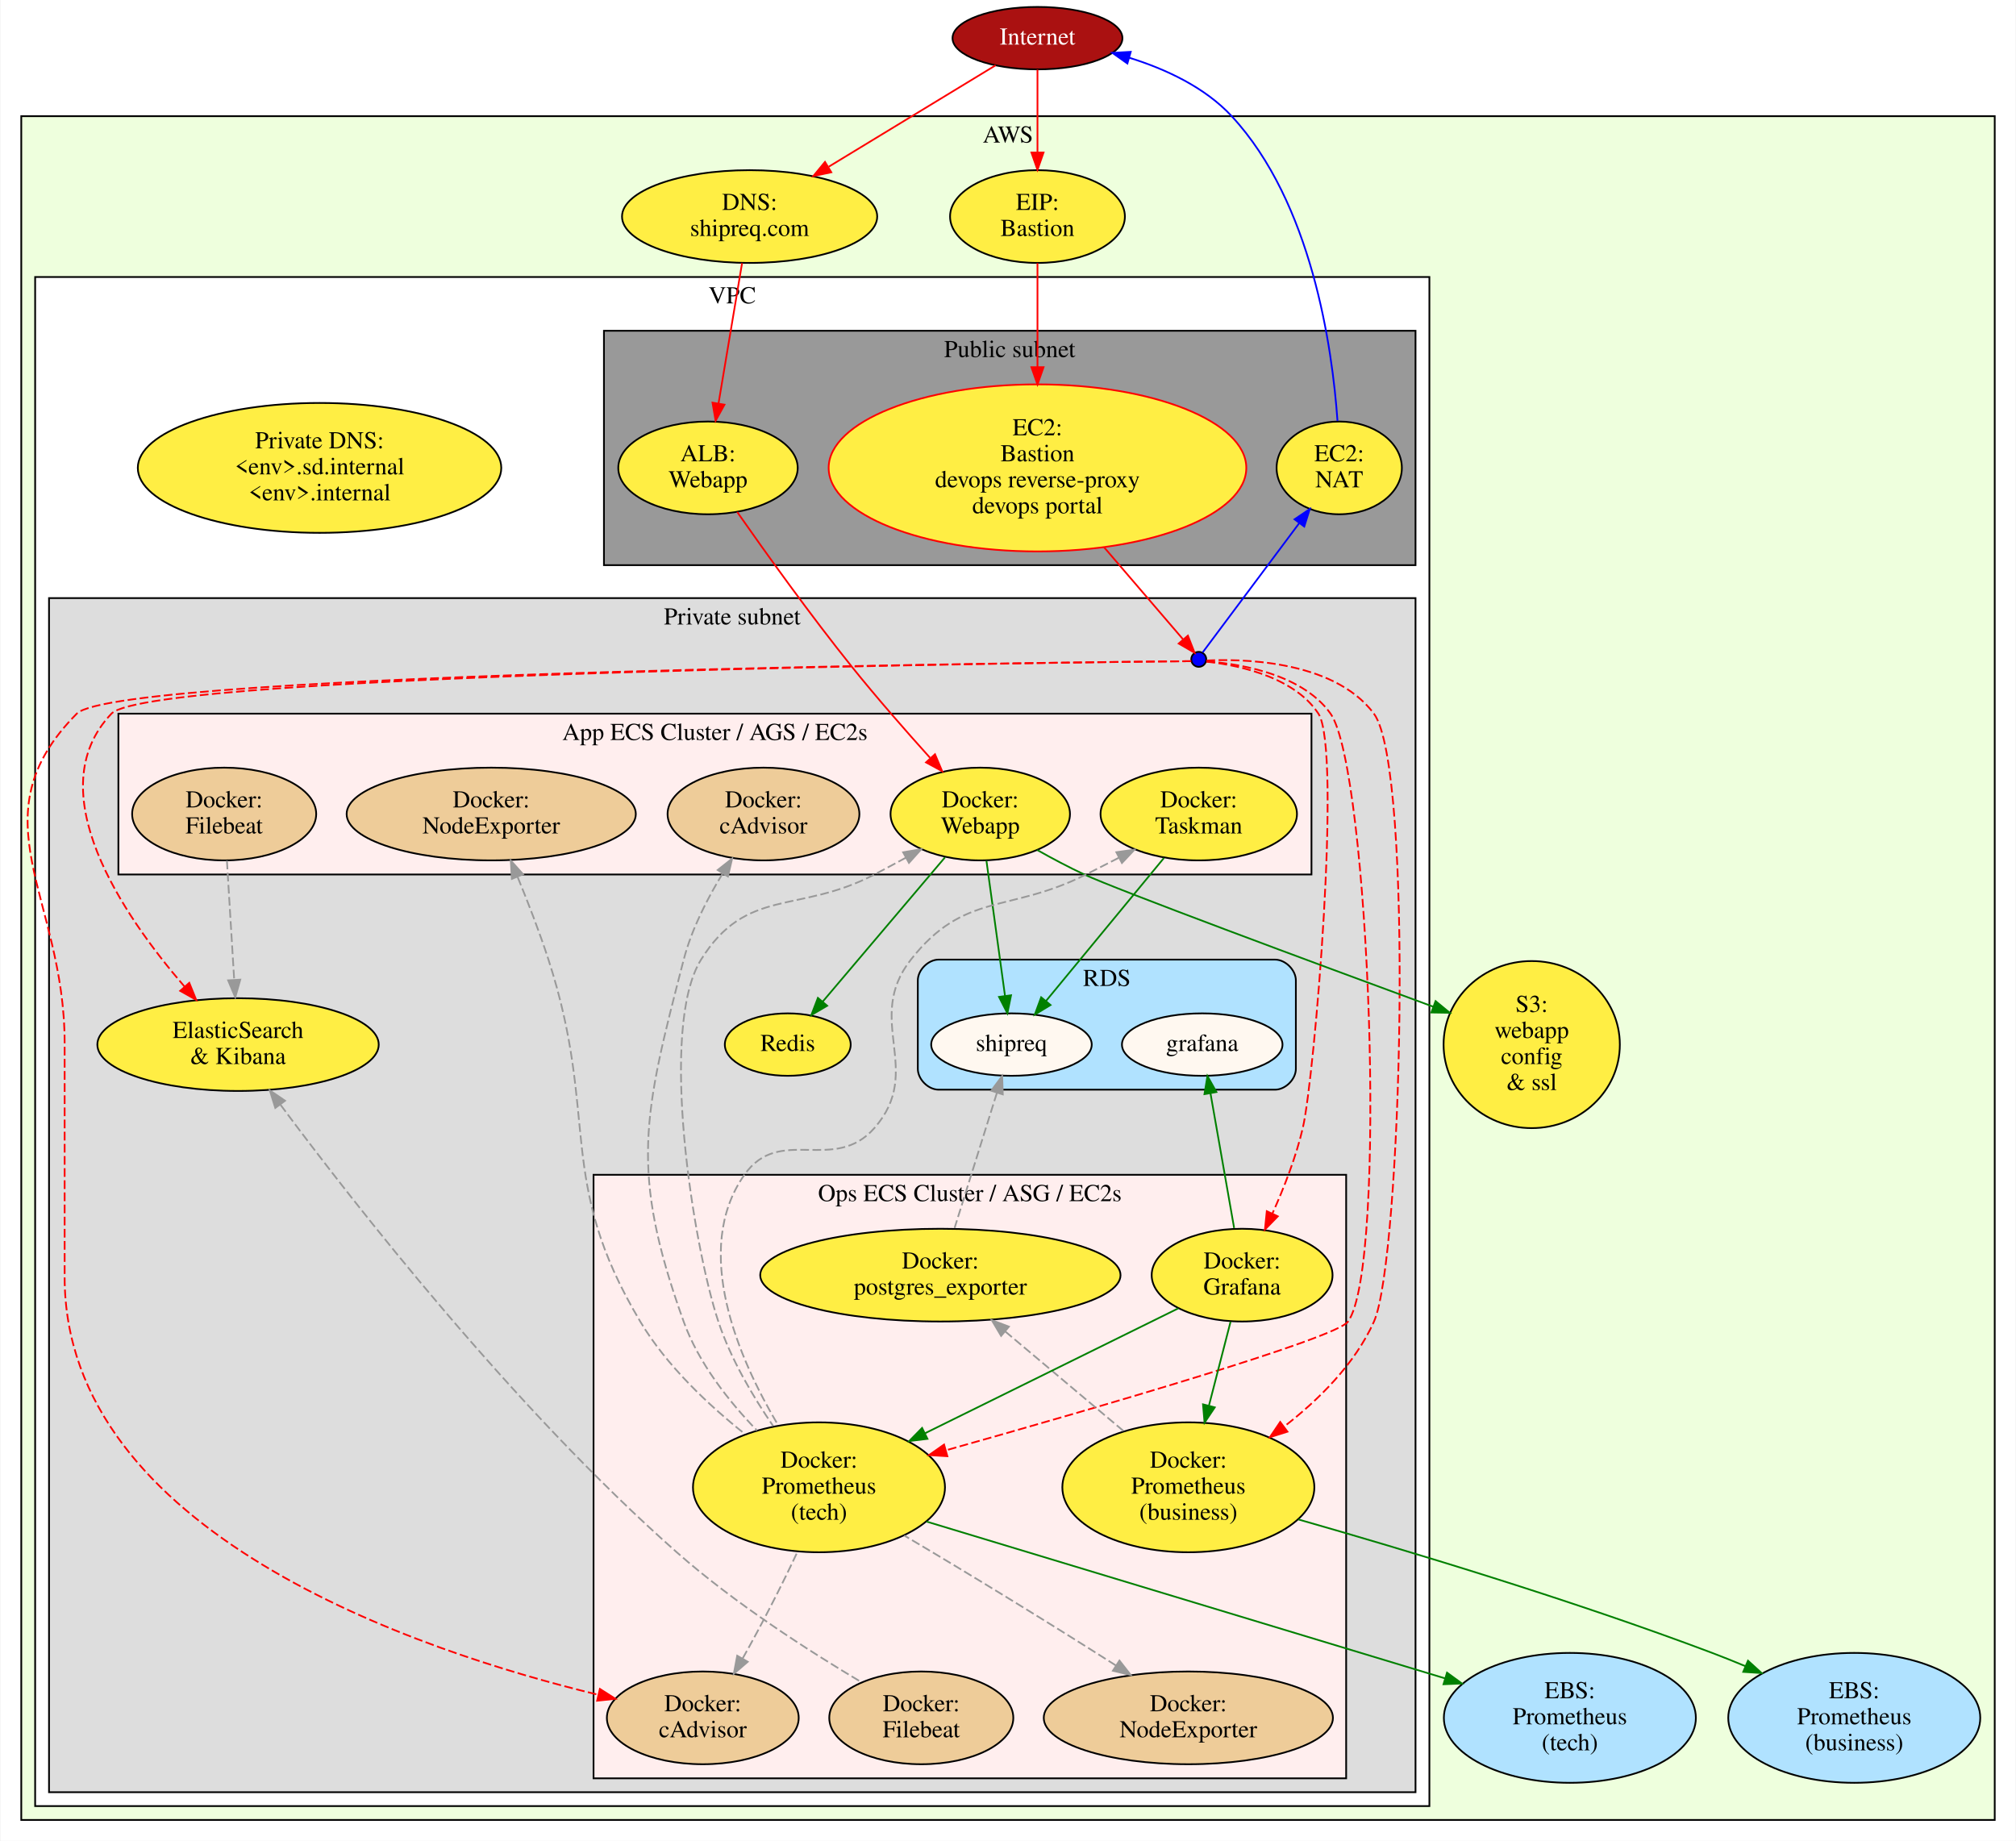
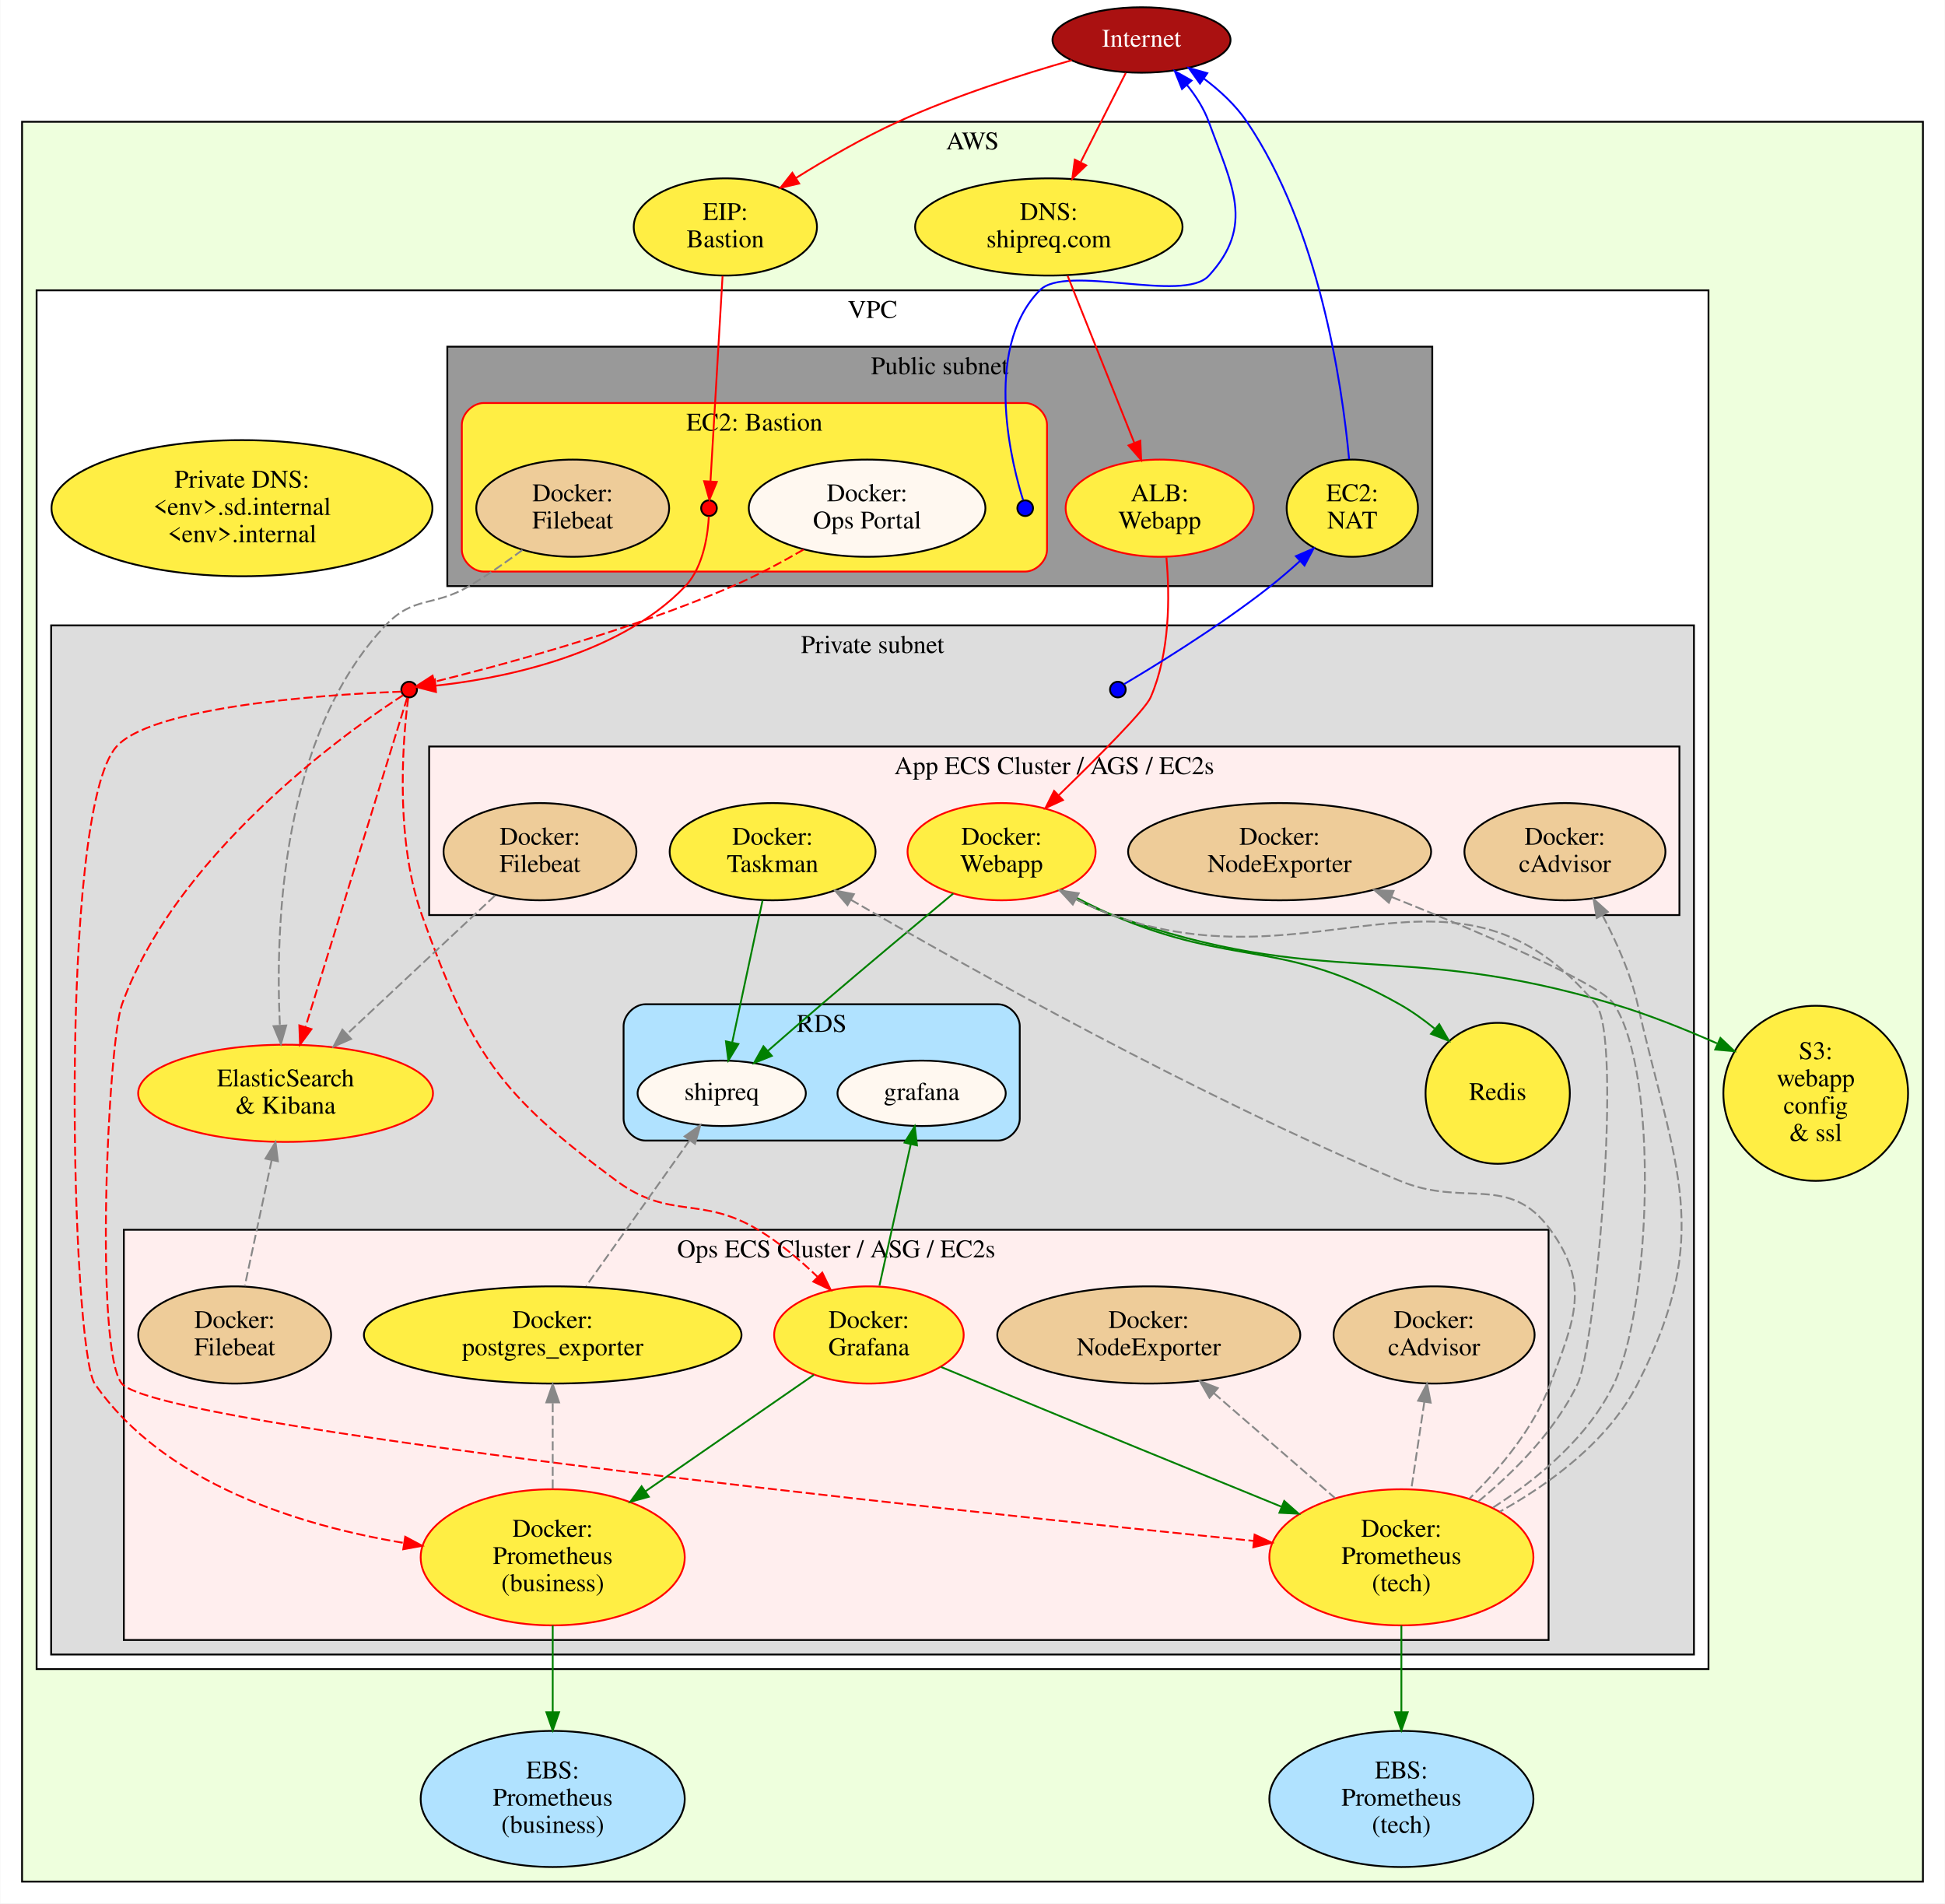
- <svg xmlns="http://www.w3.org/2000/svg" width="1162pt" height="1061pt" viewBox="0.00 0.00 1162.00 1061.49">
-   <g id="graph0" class="graph" transform="scale(1 1) rotate(0) translate(4 1057.49)">
-     <polygon fill="white" stroke="transparent" points="-4,4 -4,-1057.49 1158,-1057.49 1158,4 -4,4" />
+ <svg xmlns="http://www.w3.org/2000/svg" width="1070pt" height="1047pt" viewBox="0.00 0.00 1070.00 1047.28">
+   <g id="graph0" class="graph" transform="scale(1 1) rotate(0) translate(4 1043.28)">
+     <polygon fill="white" stroke="transparent" points="-4,4 -4,-1043.28 1066,-1043.28 1066,4 -4,4" />
    <g id="clust1" class="cluster">
-       <polygon fill="#eeffdd" stroke="black" points="8,-8 8,-990.49 1146,-990.49 1146,-8 8,-8" />
-       <text text-anchor="middle" x="577" y="-975.29" font-family="Times,serif" font-size="14.00">AWS</text>
+       <polygon fill="#eeffdd" stroke="black" points="8,-8 8,-976.28 1054,-976.28 1054,-8 8,-8" />
+       <text text-anchor="middle" x="531" y="-961.08" font-family="Times,serif" font-size="14.00">AWS</text>
    </g>
    <g id="clust2" class="cluster">
-       <polygon fill="white" stroke="black" points="16,-16 16,-897.75 820,-897.75 820,-16 16,-16" />
-       <text text-anchor="middle" x="418" y="-882.55" font-family="Times,serif" font-size="14.00">VPC</text>
+       <polygon fill="white" stroke="black" points="16,-124.95 16,-883.54 936,-883.54 936,-124.95 16,-124.95" />
+       <text text-anchor="middle" x="476" y="-868.34" font-family="Times,serif" font-size="14.00">VPC</text>
    </g>
    <g id="clust3" class="cluster">
-       <polygon fill="#999999" stroke="black" points="344,-731.59 344,-866.75 812,-866.75 812,-731.59 344,-731.59" />
-       <text text-anchor="middle" x="578" y="-851.55" font-family="Times,serif" font-size="14.00">Public subnet</text>
+       <polygon fill="#999999" stroke="black" points="242,-720.8 242,-852.54 784,-852.54 784,-720.8 242,-720.8" />
+       <text text-anchor="middle" x="513" y="-837.34" font-family="Times,serif" font-size="14.00">Public subnet</text>
    </g>
    <g id="clust4" class="cluster">
-       <polygon fill="#dddddd" stroke="black" points="24,-24 24,-712.59 812,-712.59 812,-24 24,-24" />
-       <text text-anchor="middle" x="418" y="-697.39" font-family="Times,serif" font-size="14.00">Private subnet</text>
+       <path fill="#ffee44" stroke="red" d="M262,-728.8C262,-728.8 560,-728.8 560,-728.8 566,-728.8 572,-734.8 572,-740.8 572,-740.8 572,-809.54 572,-809.54 572,-815.54 566,-821.54 560,-821.54 560,-821.54 262,-821.54 262,-821.54 256,-821.54 250,-815.54 250,-809.54 250,-809.54 250,-740.8 250,-740.8 250,-734.8 256,-728.8 262,-728.8" />
+       <text text-anchor="middle" x="411" y="-806.34" font-family="Times,serif" font-size="14.00">EC2: Bastion</text>
    </g>
    <g id="clust5" class="cluster">
-       <polygon fill="#ffeeee" stroke="black" points="64,-553.21 64,-645.95 752,-645.95 752,-553.21 64,-553.21" />
-       <text text-anchor="middle" x="408" y="-630.75" font-family="Times,serif" font-size="14.00">App ECS Cluster / AGS / EC2s</text>
+       <polygon fill="#dddddd" stroke="black" points="24,-132.95 24,-699.19 928,-699.19 928,-132.95 24,-132.95" />
+       <text text-anchor="middle" x="476" y="-683.99" font-family="Times,serif" font-size="14.00">Private subnet</text>
    </g>
    <g id="clust6" class="cluster">
-       <path fill="#b0e2ff" stroke="black" d="M537,-429.12C537,-429.12 731,-429.12 731,-429.12 737,-429.12 743,-435.12 743,-441.12 743,-441.12 743,-492.12 743,-492.12 743,-498.12 737,-504.12 731,-504.12 731,-504.12 537,-504.12 537,-504.12 531,-504.12 525,-498.12 525,-492.12 525,-492.12 525,-441.12 525,-441.12 525,-435.12 531,-429.12 537,-429.12" />
-       <text text-anchor="middle" x="634" y="-488.92" font-family="Times,serif" font-size="14.00">RDS</text>
+       <polygon fill="#ffeeee" stroke="black" points="232,-539.81 232,-632.55 920,-632.55 920,-539.81 232,-539.81" />
+       <text text-anchor="middle" x="576" y="-617.35" font-family="Times,serif" font-size="14.00">App ECS Cluster / AGS / EC2s</text>
    </g>
    <g id="clust7" class="cluster">
-       <polygon fill="#ffeeee" stroke="black" points="338,-32 338,-380.04 772,-380.04 772,-32 338,-32" />
-       <text text-anchor="middle" x="555" y="-364.84" font-family="Times,serif" font-size="14.00">Ops ECS Cluster / ASG / EC2s</text>
+       <path fill="#b0e2ff" stroke="black" d="M351,-415.73C351,-415.73 545,-415.73 545,-415.73 551,-415.73 557,-421.73 557,-427.73 557,-427.73 557,-478.73 557,-478.73 557,-484.73 551,-490.73 545,-490.73 545,-490.73 351,-490.73 351,-490.73 345,-490.73 339,-484.73 339,-478.73 339,-478.73 339,-427.73 339,-427.73 339,-421.73 345,-415.73 351,-415.73" />
+       <text text-anchor="middle" x="448" y="-475.53" font-family="Times,serif" font-size="14.00">RDS</text>
+     </g>
+     <g id="clust8" class="cluster">
+       <polygon fill="#ffeeee" stroke="black" points="64,-140.95 64,-366.65 848,-366.65 848,-140.95 64,-140.95" />
+       <text text-anchor="middle" x="456" y="-351.45" font-family="Times,serif" font-size="14.00">Ops ECS Cluster / ASG / EC2s</text>
    </g>
    <g id="node1" class="node">
-       <ellipse fill="#aa1111" stroke="black" cx="594" cy="-1035.49" rx="48.99" ry="18" />
-       <text text-anchor="middle" x="594" y="-1031.79" font-family="Times,serif" font-size="14.00" fill="white">Internet</text>
+       <ellipse fill="#aa1111" stroke="black" cx="624" cy="-1021.28" rx="48.99" ry="18" />
+       <text text-anchor="middle" x="624" y="-1017.58" font-family="Times,serif" font-size="14.00" fill="white">Internet</text>
    </g>
    <g id="node2" class="node">
-       <ellipse fill="#ffee44" stroke="black" cx="428" cy="-932.62" rx="73.58" ry="26.74" />
-       <text text-anchor="middle" x="428" y="-936.42" font-family="Times,serif" font-size="14.00">DNS:</text>
-       <text text-anchor="middle" x="428" y="-921.42" font-family="Times,serif" font-size="14.00">shipreq.com</text>
+       <ellipse fill="#ffee44" stroke="black" cx="573" cy="-918.41" rx="73.58" ry="26.74" />
+       <text text-anchor="middle" x="573" y="-922.21" font-family="Times,serif" font-size="14.00">DNS:</text>
+       <text text-anchor="middle" x="573" y="-907.21" font-family="Times,serif" font-size="14.00">shipreq.com</text>
+     </g>
+     <g id="edge2" class="edge">
+       <path fill="none" stroke="red" d="M615.35,-1003.17C608.6,-989.82 599.01,-970.85 590.66,-954.33" />
+       <polygon fill="red" stroke="red" points="593.55,-952.29 585.91,-944.95 587.3,-955.45 593.55,-952.29" />
+     </g>
+     <g id="node5" class="node">
+       <ellipse fill="#ffee44" stroke="black" cx="395" cy="-918.41" rx="50.41" ry="26.74" />
+       <text text-anchor="middle" x="395" y="-922.21" font-family="Times,serif" font-size="14.00">EIP:</text>
+       <text text-anchor="middle" x="395" y="-907.21" font-family="Times,serif" font-size="14.00">Bastion</text>
+     </g>
+     <g id="edge4" class="edge">
+       <path fill="none" stroke="red" d="M585.6,-1010.14C558.34,-1002.34 521.18,-990.52 490,-976.28 470.79,-967.51 450.58,-955.79 433.75,-945.28" />
+       <polygon fill="red" stroke="red" points="435.61,-942.31 425.29,-939.91 431.86,-948.22 435.61,-942.31" />
+     </g>
+     <g id="node9" class="node">
+       <ellipse fill="#ffee44" stroke="black" cx="740" cy="-763.67" rx="36.12" ry="26.74" />
+       <text text-anchor="middle" x="740" y="-767.47" font-family="Times,serif" font-size="14.00">EC2:</text>
+       <text text-anchor="middle" x="740" y="-752.47" font-family="Times,serif" font-size="14.00">NAT</text>
+     </g>
+     <g id="edge13" class="edge">
+       <path fill="none" stroke="blue" d="M658.36,-1000.01C667.14,-993.42 675.83,-985.4 682,-976.28 721.59,-917.75 734.26,-832.93 738.23,-790.66" />
+       <polygon fill="blue" stroke="blue" points="656.16,-997.28 649.99,-1005.9 660.19,-1003.01 656.16,-997.28" />
+     </g>
+     <g id="node11" class="node">
+       <ellipse fill="blue" stroke="black" cx="560" cy="-763.67" rx="4.32" ry="4.32" />
+     </g>
+     <g id="edge14" class="edge">
+       <path fill="none" stroke="blue" d="M649.11,-996.42C653.97,-990.36 658.37,-983.5 661,-976.28 673.9,-940.9 686.46,-919.29 661,-891.54 646.98,-876.26 582.53,-898.34 568,-883.54 535.54,-850.48 553.76,-784.26 558.82,-768.23" />
+       <polygon fill="blue" stroke="blue" points="646.29,-994.32 642.32,-1004.15 651.55,-998.95 646.29,-994.32" />
+     </g>
+     <g id="node8" class="node">
+       <ellipse fill="#ffee44" stroke="red" cx="634" cy="-763.67" rx="51.74" ry="26.74" />
+       <text text-anchor="middle" x="634" y="-767.47" font-family="Times,serif" font-size="14.00">ALB:</text>
+       <text text-anchor="middle" x="634" y="-752.47" font-family="Times,serif" font-size="14.00">Webapp</text>
+     </g>
+     <g id="edge3" class="edge">
+       <path fill="none" stroke="red" d="M583.35,-891.5C593.44,-866.22 608.87,-827.6 620.04,-799.61" />
+       <polygon fill="red" stroke="red" points="623.35,-800.78 623.81,-790.2 616.85,-798.19 623.35,-800.78" />
+     </g>
+     <g id="node3" class="node">
+       <ellipse fill="#b0e2ff" stroke="black" cx="767" cy="-53.48" rx="72.66" ry="37.45" />
+       <text text-anchor="middle" x="767" y="-64.78" font-family="Times,serif" font-size="14.00">EBS:</text>
+       <text text-anchor="middle" x="767" y="-49.78" font-family="Times,serif" font-size="14.00">Prometheus</text>
+       <text text-anchor="middle" x="767" y="-34.78" font-family="Times,serif" font-size="14.00">(tech)</text>
+     </g>
+     <g id="node4" class="node">
+       <ellipse fill="#b0e2ff" stroke="black" cx="300" cy="-53.48" rx="72.66" ry="37.45" />
+       <text text-anchor="middle" x="300" y="-64.78" font-family="Times,serif" font-size="14.00">EBS:</text>
+       <text text-anchor="middle" x="300" y="-49.78" font-family="Times,serif" font-size="14.00">Prometheus</text>
+       <text text-anchor="middle" x="300" y="-34.78" font-family="Times,serif" font-size="14.00">(business)</text>
+     </g>
+     <g id="node10" class="node">
+       <ellipse fill="red" stroke="black" cx="386" cy="-763.67" rx="4.32" ry="4.32" />
+     </g>
+     <g id="edge5" class="edge">
+       <path fill="none" stroke="red" d="M393.47,-891.5C391.55,-858.88 388.32,-804.03 386.82,-778.51" />
+       <polygon fill="red" stroke="red" points="390.3,-778.11 386.22,-768.33 383.31,-778.52 390.3,-778.11" />
+     </g>
+     <g id="node6" class="node">
+       <ellipse fill="#ffee44" stroke="black" cx="995" cy="-441.73" rx="50.82" ry="48.17" />
+       <text text-anchor="middle" x="995" y="-460.53" font-family="Times,serif" font-size="14.00">S3:</text>
+       <text text-anchor="middle" x="995" y="-445.53" font-family="Times,serif" font-size="14.00">webapp</text>
+       <text text-anchor="middle" x="995" y="-430.53" font-family="Times,serif" font-size="14.00">config</text>
+       <text text-anchor="middle" x="995" y="-415.53" font-family="Times,serif" font-size="14.00">&amp; ssl</text>
+     </g>
+     <g id="node7" class="node">
+       <ellipse fill="#ffee44" stroke="black" cx="129" cy="-763.67" rx="104.8" ry="37.45" />
+       <text text-anchor="middle" x="129" y="-774.97" font-family="Times,serif" font-size="14.00">Private DNS:</text>
+       <text text-anchor="middle" x="129" y="-759.97" font-family="Times,serif" font-size="14.00">&lt;env&gt;.sd.internal</text>
+       <text text-anchor="middle" x="129" y="-744.97" font-family="Times,serif" font-size="14.00">&lt;env&gt;.internal</text>
+     </g>
+     <g id="node21" class="node">
+       <ellipse fill="#ffee44" stroke="red" cx="547" cy="-574.68" rx="51.74" ry="26.74" />
+       <text text-anchor="middle" x="547" y="-578.48" font-family="Times,serif" font-size="14.00">Docker:</text>
+       <text text-anchor="middle" x="547" y="-563.48" font-family="Times,serif" font-size="14.00">Webapp</text>
+     </g>
+     <g id="edge6" class="edge">
+       <path fill="none" stroke="red" d="M637.71,-736.52C639.62,-714.95 639.68,-684.03 629,-659.55 626.06,-652.8 600.26,-626.9 578.38,-605.65" />
+       <polygon fill="red" stroke="red" points="580.76,-603.09 571.14,-598.66 575.9,-608.12 580.76,-603.09" />
+     </g>
+     <g id="node15" class="node">
+       <ellipse fill="blue" stroke="black" cx="611" cy="-663.87" rx="4.32" ry="4.32" />
+     </g>
+     <g id="edge15" class="edge">
+       <path fill="none" stroke="blue" d="M711.2,-734.6C705.94,-729.84 700.4,-725.07 695,-720.8 665.3,-697.35 625.92,-673.66 614.34,-666.83" />
+       <polygon fill="blue" stroke="blue" points="708.94,-737.27 718.66,-741.49 713.69,-732.13 708.94,-737.27" />
+     </g>
+     <g id="node14" class="node">
+       <ellipse fill="red" stroke="black" cx="221" cy="-663.87" rx="4.32" ry="4.32" />
+     </g>
+     <g id="edge7" class="edge">
+       <path fill="none" stroke="red" d="M385.91,-759.12C385.52,-751.18 383.48,-731.84 373,-720.8 334.88,-680.66 265.49,-669.18 235.48,-666.02" />
+       <polygon fill="red" stroke="red" points="235.77,-662.53 225.5,-665.14 235.15,-669.51 235.77,-662.53" />
+     </g>
+     <g id="node12" class="node">
+       <ellipse fill="#fff8f0" stroke="black" cx="473" cy="-763.67" rx="65.11" ry="26.74" />
+       <text text-anchor="middle" x="473" y="-767.47" font-family="Times,serif" font-size="14.00">Docker:</text>
+       <text text-anchor="middle" x="473" y="-752.47" font-family="Times,serif" font-size="14.00">Ops Portal</text>
+     </g>
+     <g id="edge8" class="edge">
+       <path fill="none" stroke="red" stroke-dasharray="5,2" d="M438.02,-740.88C425.94,-733.9 412.13,-726.5 399,-720.8 339.98,-695.17 265.39,-675.64 234.92,-668.18" />
+       <polygon fill="red" stroke="red" points="235.53,-664.73 224.99,-665.8 233.9,-671.53 235.53,-664.73" />
+     </g>
+     <g id="node13" class="node">
+       <ellipse fill="#eecc99" stroke="black" cx="311" cy="-763.67" rx="53.07" ry="26.74" />
+       <text text-anchor="middle" x="311" y="-767.47" font-family="Times,serif" font-size="14.00">Docker:</text>
+       <text text-anchor="middle" x="311" y="-752.47" font-family="Times,serif" font-size="14.00">Filebeat</text>
+     </g>
+     <g id="node17" class="node">
+       <ellipse fill="#ffee44" stroke="red" cx="153" cy="-441.73" rx="81.13" ry="26.74" />
+       <text text-anchor="middle" x="153" y="-445.53" font-family="Times,serif" font-size="14.00">ElasticSearch</text>
+       <text text-anchor="middle" x="153" y="-430.53" font-family="Times,serif" font-size="14.00">&amp; Kibana</text>
+     </g>
+     <g id="edge26" class="edge">
+       <path fill="none" stroke="#888888" stroke-dasharray="5,2" d="M283.33,-740.68C274.24,-733.91 263.92,-726.7 254,-720.8 234.58,-709.26 223.53,-715.59 208,-699.19 150.78,-638.79 147.22,-533.95 149.87,-478.89" />
+       <polygon fill="#888888" stroke="#888888" points="153.37,-479.07 150.45,-468.89 146.38,-478.67 153.37,-479.07" />
    </g>
    <g id="edge9" class="edge">
-       <path fill="none" stroke="red" d="M569.86,-1019.83C544.74,-1004.56 504.78,-980.28 473.67,-961.38" />
-       <polygon fill="red" stroke="red" points="475.1,-958.15 464.74,-955.95 471.47,-964.13 475.1,-958.15" />
-     </g>
-     <g id="node5" class="node">
-       <ellipse fill="#ffee44" stroke="black" cx="594" cy="-932.62" rx="50.41" ry="26.74" />
-       <text text-anchor="middle" x="594" y="-936.42" font-family="Times,serif" font-size="14.00">EIP:</text>
-       <text text-anchor="middle" x="594" y="-921.42" font-family="Times,serif" font-size="14.00">Bastion</text>
+       <path fill="none" stroke="red" stroke-dasharray="5,2" d="M219.93,-659.42C213.66,-639.13 181.35,-534.51 164.02,-478.4" />
+       <polygon fill="red" stroke="red" points="167.26,-477.04 160.97,-468.52 160.57,-479.11 167.26,-477.04" />
+     </g>
+     <g id="node18" class="node">
+       <ellipse fill="#eecc99" stroke="black" cx="293" cy="-574.68" rx="53.07" ry="26.74" />
+       <text text-anchor="middle" x="293" y="-578.48" font-family="Times,serif" font-size="14.00">Docker:</text>
+       <text text-anchor="middle" x="293" y="-563.48" font-family="Times,serif" font-size="14.00">Filebeat</text>
+     </g>
+     <g id="node29" class="node">
+       <ellipse fill="#ffee44" stroke="red" cx="767" cy="-186.43" rx="72.66" ry="37.45" />
+       <text text-anchor="middle" x="767" y="-197.73" font-family="Times,serif" font-size="14.00">Docker:</text>
+       <text text-anchor="middle" x="767" y="-182.73" font-family="Times,serif" font-size="14.00">Prometheus</text>
+       <text text-anchor="middle" x="767" y="-167.73" font-family="Times,serif" font-size="14.00">(tech)</text>
    </g>
    <g id="edge11" class="edge">
-       <path fill="none" stroke="red" d="M594,-1017.38C594,-1004.38 594,-986.03 594,-969.82" />
-       <polygon fill="red" stroke="red" points="597.5,-969.55 594,-959.55 590.5,-969.55 597.5,-969.55" />
-     </g>
-     <g id="node9" class="node">
-       <ellipse fill="#ffee44" stroke="black" cx="768" cy="-787.67" rx="36.12" ry="26.74" />
-       <text text-anchor="middle" x="768" y="-791.47" font-family="Times,serif" font-size="14.00">EC2:</text>
-       <text text-anchor="middle" x="768" y="-776.47" font-family="Times,serif" font-size="14.00">NAT</text>
+       <path fill="none" stroke="red" stroke-dasharray="5,2" d="M217.69,-660.79C197.87,-648.1 94.87,-578.85 63,-490.73 55.11,-468.91 47.72,-299.37 63,-281.91 83.38,-258.61 505.04,-213.72 685.84,-195.46" />
+       <polygon fill="red" stroke="red" points="686.23,-198.93 695.83,-194.45 685.53,-191.97 686.23,-198.93" />
+     </g>
+     <g id="node30" class="node">
+       <ellipse fill="#ffee44" stroke="red" cx="300" cy="-186.43" rx="72.66" ry="37.45" />
+       <text text-anchor="middle" x="300" y="-197.73" font-family="Times,serif" font-size="14.00">Docker:</text>
+       <text text-anchor="middle" x="300" y="-182.73" font-family="Times,serif" font-size="14.00">Prometheus</text>
+       <text text-anchor="middle" x="300" y="-167.73" font-family="Times,serif" font-size="14.00">(business)</text>
+     </g>
+     <g id="edge12" class="edge">
+       <path fill="none" stroke="red" stroke-dasharray="5,2" d="M216.73,-662.74C193.43,-661.91 81.83,-656.72 60,-632.55 27.43,-596.49 35.17,-300.43 48,-281.91 86.05,-227 160.21,-203.95 218.27,-194.31" />
+       <polygon fill="red" stroke="red" points="218.83,-197.76 228.17,-192.76 217.75,-190.85 218.83,-197.76" />
+     </g>
+     <g id="node31" class="node">
+       <ellipse fill="#ffee44" stroke="red" cx="474" cy="-308.78" rx="52.15" ry="26.74" />
+       <text text-anchor="middle" x="474" y="-312.58" font-family="Times,serif" font-size="14.00">Docker:</text>
+       <text text-anchor="middle" x="474" y="-297.58" font-family="Times,serif" font-size="14.00">Grafana</text>
+     </g>
+     <g id="edge10" class="edge">
+       <path fill="none" stroke="red" stroke-dasharray="5,2" d="M220.49,-659.3C218.48,-644.23 211.96,-584.53 228,-539.81 255.18,-464.03 270.24,-441.47 335,-393.65 364.51,-371.85 381.57,-385.56 413,-366.65 424.65,-359.64 435.96,-350.12 445.61,-340.87" />
+       <polygon fill="red" stroke="red" points="448.34,-343.1 452.97,-333.57 443.41,-338.13 448.34,-343.1" />
+     </g>
+     <g id="node16" class="node">
+       <ellipse fill="#ffee44" stroke="black" cx="820" cy="-441.73" rx="39.7" ry="38.78" />
+       <text text-anchor="middle" x="820" y="-438.03" font-family="Times,serif" font-size="14.00">Redis</text>
+     </g>
+     <g id="node25" class="node">
+       <ellipse fill="#eecc99" stroke="black" cx="125" cy="-308.78" rx="53.07" ry="26.74" />
+       <text text-anchor="middle" x="125" y="-312.58" font-family="Times,serif" font-size="14.00">Docker:</text>
+       <text text-anchor="middle" x="125" y="-297.58" font-family="Times,serif" font-size="14.00">Filebeat</text>
+     </g>
+     <g id="edge27" class="edge">
+       <path fill="none" stroke="#888888" stroke-dasharray="5,2" d="M145.34,-404.91C140.65,-382.97 134.76,-355.4 130.52,-335.6" />
+       <polygon fill="#888888" stroke="#888888" points="141.95,-405.81 147.47,-414.86 148.8,-404.35 141.95,-405.81" />
+     </g>
+     <g id="edge25" class="edge">
+       <path fill="none" stroke="#888888" stroke-dasharray="5,2" d="M268.29,-550.57C245.67,-529.41 211.99,-497.91 186.86,-474.41" />
+       <polygon fill="#888888" stroke="#888888" points="189.06,-471.66 179.36,-467.39 184.27,-476.78 189.06,-471.66" />
+     </g>
+     <g id="node19" class="node">
+       <ellipse fill="#eecc99" stroke="black" cx="700" cy="-574.68" rx="83.38" ry="26.74" />
+       <text text-anchor="middle" x="700" y="-578.48" font-family="Times,serif" font-size="14.00">Docker:</text>
+       <text text-anchor="middle" x="700" y="-563.48" font-family="Times,serif" font-size="14.00">NodeExporter</text>
+     </g>
+     <g id="edge30" class="edge">
+       <path fill="none" stroke="#888888" stroke-dasharray="5,2" d="M761.73,-549.72C812.31,-529.47 876.72,-502 884,-490.73 909.18,-451.75 904.01,-323.78 884,-281.91 870.1,-252.81 842.38,-229.8 817.41,-213.78" />
+       <polygon fill="#888888" stroke="#888888" points="760.13,-546.59 752.14,-553.54 762.72,-553.09 760.13,-546.59" />
+     </g>
+     <g id="node20" class="node">
+       <ellipse fill="#eecc99" stroke="black" cx="857" cy="-574.68" rx="55.31" ry="26.74" />
+       <text text-anchor="middle" x="857" y="-578.48" font-family="Times,serif" font-size="14.00">Docker:</text>
+       <text text-anchor="middle" x="857" y="-563.48" font-family="Times,serif" font-size="14.00">cAdvisor</text>
+     </g>
+     <g id="edge32" class="edge">
+       <path fill="none" stroke="#888888" stroke-dasharray="5,2" d="M877.73,-539.56C885.39,-525.05 893.14,-507.61 897,-490.73 917.68,-400.25 939.13,-364.6 897,-281.91 881.04,-250.58 849.3,-227.21 821.18,-211.54" />
+       <polygon fill="#888888" stroke="#888888" points="874.5,-538.18 872.75,-548.63 880.63,-541.55 874.5,-538.18" />
+     </g>
+     <g id="edge19" class="edge">
+       <path fill="none" stroke="green" d="M578.99,-553.33C588.08,-548.27 598.18,-543.3 608,-539.81 725.4,-498.1 764.69,-526.6 884,-490.73 902.92,-485.04 922.92,-477.05 940.66,-469.22" />
+       <polygon fill="green" stroke="green" points="942.57,-472.2 950.26,-464.9 939.7,-465.81 942.57,-472.2" />
+     </g>
+     <g id="edge17" class="edge">
+       <path fill="none" stroke="green" d="M579.94,-553.78C588.86,-548.84 598.64,-543.81 608,-539.81 675.61,-510.91 701.97,-526.88 766,-490.73 772.61,-487 779.11,-482.35 785.18,-477.43" />
+       <polygon fill="green" stroke="green" points="787.84,-479.76 793.17,-470.6 783.3,-474.44 787.84,-479.76" />
+     </g>
+     <g id="node23" class="node">
+       <ellipse fill="#fff8f0" stroke="black" cx="393" cy="-441.73" rx="46.29" ry="18" />
+       <text text-anchor="middle" x="393" y="-438.03" font-family="Times,serif" font-size="14.00">shipreq</text>
+     </g>
+     <g id="edge18" class="edge">
+       <path fill="none" stroke="green" d="M520.41,-551.65C500.4,-535.01 472.37,-511.57 448,-490.73 438.32,-482.45 427.75,-473.27 418.5,-465.17" />
+       <polygon fill="green" stroke="green" points="420.58,-462.34 410.76,-458.39 415.97,-467.61 420.58,-462.34" />
+     </g>
+     <g id="edge28" class="edge">
+       <path fill="none" stroke="#888888" stroke-dasharray="5,2" d="M588.23,-548.46C594.69,-545.2 601.41,-542.18 608,-539.81 721.15,-499.19 797.09,-583.13 874,-490.73 888.86,-472.88 873.98,-302.88 864,-281.91 851.78,-256.22 829.45,-233.71 809.28,-217.11" />
+       <polygon fill="#888888" stroke="#888888" points="586.19,-545.59 579,-553.37 589.47,-551.77 586.19,-545.59" />
+     </g>
+     <g id="node22" class="node">
+       <ellipse fill="#ffee44" stroke="black" cx="421" cy="-574.68" rx="56.64" ry="26.74" />
+       <text text-anchor="middle" x="421" y="-578.48" font-family="Times,serif" font-size="14.00">Docker:</text>
+       <text text-anchor="middle" x="421" y="-563.48" font-family="Times,serif" font-size="14.00">Taskman</text>
    </g>
    <g id="edge20" class="edge">
-       <path fill="none" stroke="blue" d="M646.95,-1024.19C667.84,-1017.69 690.49,-1007.23 706,-990.49 752.21,-940.62 764.01,-857.05 767,-814.81" />
-       <polygon fill="blue" stroke="blue" points="645.84,-1020.87 637.2,-1026.99 647.77,-1027.6 645.84,-1020.87" />
-     </g>
-     <g id="node8" class="node">
-       <ellipse fill="#ffee44" stroke="black" cx="404" cy="-787.67" rx="51.74" ry="26.74" />
-       <text text-anchor="middle" x="404" y="-791.47" font-family="Times,serif" font-size="14.00">ALB:</text>
-       <text text-anchor="middle" x="404" y="-776.47" font-family="Times,serif" font-size="14.00">Webapp</text>
-     </g>
-     <g id="edge10" class="edge">
-       <path fill="none" stroke="red" d="M423.65,-905.74C419.85,-883.11 414.3,-850.01 410.06,-824.78" />
-       <polygon fill="red" stroke="red" points="413.5,-824.13 408.39,-814.85 406.6,-825.29 413.5,-824.13" />
-     </g>
-     <g id="node3" class="node">
-       <ellipse fill="#b0e2ff" stroke="black" cx="901" cy="-66.87" rx="72.66" ry="37.45" />
-       <text text-anchor="middle" x="901" y="-78.17" font-family="Times,serif" font-size="14.00">EBS:</text>
-       <text text-anchor="middle" x="901" y="-63.17" font-family="Times,serif" font-size="14.00">Prometheus</text>
-       <text text-anchor="middle" x="901" y="-48.17" font-family="Times,serif" font-size="14.00">(tech)</text>
-     </g>
-     <g id="node4" class="node">
-       <ellipse fill="#b0e2ff" stroke="black" cx="1065" cy="-66.87" rx="72.66" ry="37.45" />
-       <text text-anchor="middle" x="1065" y="-78.17" font-family="Times,serif" font-size="14.00">EBS:</text>
-       <text text-anchor="middle" x="1065" y="-63.17" font-family="Times,serif" font-size="14.00">Prometheus</text>
-       <text text-anchor="middle" x="1065" y="-48.17" font-family="Times,serif" font-size="14.00">(business)</text>
-     </g>
-     <g id="node10" class="node">
-       <ellipse fill="#ffee44" stroke="red" cx="594" cy="-787.67" rx="120.42" ry="48.17" />
-       <text text-anchor="middle" x="594" y="-806.47" font-family="Times,serif" font-size="14.00">EC2:</text>
-       <text text-anchor="middle" x="594" y="-791.47" font-family="Times,serif" font-size="14.00">Bastion</text>
-       <text text-anchor="middle" x="594" y="-776.47" font-family="Times,serif" font-size="14.00">devops reverse-proxy</text>
-       <text text-anchor="middle" x="594" y="-761.47" font-family="Times,serif" font-size="14.00">devops portal</text>
-     </g>
-     <g id="edge12" class="edge">
-       <path fill="none" stroke="red" d="M594,-905.74C594,-889 594,-866.55 594,-845.78" />
-       <polygon fill="red" stroke="red" points="597.5,-845.76 594,-835.76 590.5,-845.76 597.5,-845.76" />
-     </g>
-     <g id="node6" class="node">
-       <ellipse fill="#ffee44" stroke="black" cx="879" cy="-455.12" rx="50.82" ry="48.17" />
-       <text text-anchor="middle" x="879" y="-473.92" font-family="Times,serif" font-size="14.00">S3:</text>
-       <text text-anchor="middle" x="879" y="-458.92" font-family="Times,serif" font-size="14.00">webapp</text>
-       <text text-anchor="middle" x="879" y="-443.92" font-family="Times,serif" font-size="14.00">config</text>
-       <text text-anchor="middle" x="879" y="-428.92" font-family="Times,serif" font-size="14.00">&amp; ssl</text>
-     </g>
-     <g id="node7" class="node">
-       <ellipse fill="#ffee44" stroke="black" cx="180" cy="-787.67" rx="104.8" ry="37.45" />
-       <text text-anchor="middle" x="180" y="-798.97" font-family="Times,serif" font-size="14.00">Private DNS:</text>
-       <text text-anchor="middle" x="180" y="-783.97" font-family="Times,serif" font-size="14.00">&lt;env&gt;.sd.internal</text>
-       <text text-anchor="middle" x="180" y="-768.97" font-family="Times,serif" font-size="14.00">&lt;env&gt;.internal</text>
-     </g>
-     <g id="node17" class="node">
-       <ellipse fill="#ffee44" stroke="black" cx="561" cy="-588.08" rx="51.74" ry="26.74" />
-       <text text-anchor="middle" x="561" y="-591.88" font-family="Times,serif" font-size="14.00">Docker:</text>
-       <text text-anchor="middle" x="561" y="-576.88" font-family="Times,serif" font-size="14.00">Webapp</text>
-     </g>
-     <g id="edge13" class="edge">
-       <path fill="none" stroke="red" d="M420.86,-762.22C437.2,-738.86 462.97,-702.87 487,-672.95 501.29,-655.16 518.05,-636.03 532.01,-620.53" />
-       <polygon fill="red" stroke="red" points="534.9,-622.55 539.02,-612.79 529.72,-617.85 534.9,-622.55" />
-     </g>
-     <g id="node11" class="node">
-       <ellipse fill="blue" stroke="black" cx="687" cy="-677.27" rx="4.32" ry="4.32" />
+       <path fill="none" stroke="green" d="M415.47,-547.81C410.65,-525.29 403.7,-492.75 398.8,-469.87" />
+       <polygon fill="green" stroke="green" points="402.16,-468.84 396.65,-459.8 395.32,-470.31 402.16,-468.84" />
+     </g>
+     <g id="edge29" class="edge">
+       <path fill="none" stroke="#888888" stroke-dasharray="5,2" d="M463.98,-548.27C528.16,-511.02 653.57,-440.88 766,-393.65 801.76,-378.62 826.2,-398.03 849,-366.65 871.13,-336.17 862.18,-317.19 849,-281.91 839.96,-257.69 821.6,-235.58 804.55,-218.84" />
+       <polygon fill="#888888" stroke="#888888" points="462.21,-545.25 455.33,-553.31 465.74,-551.3 462.21,-545.25" />
+     </g>
+     <g id="node28" class="node">
+       <ellipse fill="#ffee44" stroke="black" cx="300" cy="-308.78" rx="103.89" ry="26.74" />
+       <text text-anchor="middle" x="300" y="-312.58" font-family="Times,serif" font-size="14.00">Docker:</text>
+       <text text-anchor="middle" x="300" y="-297.58" font-family="Times,serif" font-size="14.00">postgres_exporter</text>
+     </g>
+     <g id="edge34" class="edge">
+       <path fill="none" stroke="#888888" stroke-dasharray="5,2" d="M375.39,-415.94C359.09,-392.99 334.95,-358.99 318.41,-335.69" />
+       <polygon fill="#888888" stroke="#888888" points="372.58,-418.02 381.22,-424.14 378.28,-413.96 372.58,-418.02" />
+     </g>
+     <g id="node24" class="node">
+       <ellipse fill="#fff8f0" stroke="black" cx="503" cy="-441.73" rx="46.29" ry="18" />
+       <text text-anchor="middle" x="503" y="-438.03" font-family="Times,serif" font-size="14.00">grafana</text>
+     </g>
+     <g id="edge16" class="edge">
+       <path fill="none" stroke="green" d="M496.99,-413.58C491.94,-390.8 484.78,-358.45 479.8,-335.95" />
+       <polygon fill="green" stroke="green" points="493.63,-414.6 499.21,-423.61 500.46,-413.09 493.63,-414.6" />
+     </g>
+     <g id="node26" class="node">
+       <ellipse fill="#eecc99" stroke="black" cx="628" cy="-308.78" rx="83.38" ry="26.74" />
+       <text text-anchor="middle" x="628" y="-312.58" font-family="Times,serif" font-size="14.00">Docker:</text>
+       <text text-anchor="middle" x="628" y="-297.58" font-family="Times,serif" font-size="14.00">NodeExporter</text>
+     </g>
+     <g id="edge31" class="edge">
+       <path fill="none" stroke="#888888" stroke-dasharray="5,2" d="M663.7,-276.86C684.19,-259.13 709.84,-236.92 730.46,-219.06" />
+       <polygon fill="#888888" stroke="#888888" points="661.4,-274.23 656.13,-283.42 665.98,-279.52 661.4,-274.23" />
+     </g>
+     <g id="node27" class="node">
+       <ellipse fill="#eecc99" stroke="black" cx="785" cy="-308.78" rx="55.31" ry="26.74" />
+       <text text-anchor="middle" x="785" y="-312.58" font-family="Times,serif" font-size="14.00">Docker:</text>
+       <text text-anchor="middle" x="785" y="-297.58" font-family="Times,serif" font-size="14.00">cAdvisor</text>
+     </g>
+     <g id="edge33" class="edge">
+       <path fill="none" stroke="#888888" stroke-dasharray="5,2" d="M779.64,-271.97C777.39,-256.89 774.76,-239.35 772.49,-224.16" />
+       <polygon fill="#888888" stroke="#888888" points="776.2,-272.59 781.14,-281.96 783.12,-271.55 776.2,-272.59" />
+     </g>
+     <g id="edge35" class="edge">
+       <path fill="none" stroke="#888888" stroke-dasharray="5,2" d="M300,-271.24C300,-256.26 300,-238.97 300,-223.99" />
+       <polygon fill="#888888" stroke="#888888" points="296.5,-271.66 300,-281.66 303.5,-271.66 296.5,-271.66" />
    </g>
    <g id="edge21" class="edge">
-       <path fill="none" stroke="blue" d="M744.99,-755.87C724.7,-728.73 697.18,-691.89 689.23,-681.25" />
-       <polygon fill="blue" stroke="blue" points="742.23,-758.03 751.02,-763.95 747.84,-753.84 742.23,-758.03" />
-     </g>
-     <g id="edge14" class="edge">
-       <path fill="none" stroke="red" d="M632.36,-741.95C649.1,-722.44 667.3,-701.24 677.89,-688.88" />
-       <polygon fill="red" stroke="red" points="680.74,-690.94 684.59,-681.07 675.43,-686.38 680.74,-690.94" />
-     </g>
-     <g id="node13" class="node">
-       <ellipse fill="#ffee44" stroke="black" cx="133" cy="-455.12" rx="81.13" ry="26.74" />
-       <text text-anchor="middle" x="133" y="-458.92" font-family="Times,serif" font-size="14.00">ElasticSearch</text>
-       <text text-anchor="middle" x="133" y="-443.92" font-family="Times,serif" font-size="14.00">&amp; Kibana</text>
-     </g>
-     <g id="edge15" class="edge">
-       <path fill="none" stroke="red" stroke-dasharray="5,2" d="M682.49,-676.23C627.26,-675.7 82.84,-669.91 60,-645.95 17.67,-601.52 66.46,-529.92 102.16,-488.53" />
-       <polygon fill="red" stroke="red" points="104.88,-490.73 108.87,-480.91 99.63,-486.1 104.88,-490.73" />
-     </g>
-     <g id="node18" class="node">
-       <ellipse fill="#ffee44" stroke="black" cx="687" cy="-588.08" rx="56.64" ry="26.74" />
-       <text text-anchor="middle" x="687" y="-591.88" font-family="Times,serif" font-size="14.00">Docker:</text>
-       <text text-anchor="middle" x="687" y="-576.88" font-family="Times,serif" font-size="14.00">Taskman</text>
-     </g>
-     <g id="node23" class="node">
-       <ellipse fill="#eecc99" stroke="black" cx="401" cy="-66.87" rx="55.31" ry="26.74" />
-       <text text-anchor="middle" x="401" y="-70.67" font-family="Times,serif" font-size="14.00">Docker:</text>
-       <text text-anchor="middle" x="401" y="-55.67" font-family="Times,serif" font-size="14.00">cAdvisor</text>
-     </g>
-     <g id="edge19" class="edge">
-       <path fill="none" stroke="red" stroke-dasharray="5,2" d="M682.7,-676.23C627.71,-675.75 64.08,-670.27 40,-645.95 -19.4,-585.95 33,-540.55 33,-456.12 33,-456.12 33,-456.12 33,-321.17 33,-173.53 236.48,-105.4 340.82,-80.17" />
-       <polygon fill="red" stroke="red" points="341.67,-83.56 350.6,-77.86 340.07,-76.75 341.67,-83.56" />
-     </g>
-     <g id="node25" class="node">
-       <ellipse fill="#ffee44" stroke="black" cx="468" cy="-199.82" rx="72.66" ry="37.45" />
-       <text text-anchor="middle" x="468" y="-211.12" font-family="Times,serif" font-size="14.00">Docker:</text>
-       <text text-anchor="middle" x="468" y="-196.12" font-family="Times,serif" font-size="14.00">Prometheus</text>
-       <text text-anchor="middle" x="468" y="-181.12" font-family="Times,serif" font-size="14.00">(tech)</text>
-     </g>
-     <g id="edge17" class="edge">
-       <path fill="none" stroke="red" stroke-dasharray="5,2" d="M691.43,-676.07C704.91,-675.2 745.64,-670.56 763,-645.95 785.47,-614.1 796.13,-326.67 773,-295.3 765.89,-285.65 629.08,-245.89 541.13,-221.13" />
-       <polygon fill="red" stroke="red" points="542.03,-217.75 531.45,-218.41 540.13,-224.48 542.03,-217.75" />
-     </g>
-     <g id="node26" class="node">
-       <ellipse fill="#ffee44" stroke="black" cx="681" cy="-199.82" rx="72.66" ry="37.45" />
-       <text text-anchor="middle" x="681" y="-211.12" font-family="Times,serif" font-size="14.00">Docker:</text>
-       <text text-anchor="middle" x="681" y="-196.12" font-family="Times,serif" font-size="14.00">Prometheus</text>
-       <text text-anchor="middle" x="681" y="-181.12" font-family="Times,serif" font-size="14.00">(business)</text>
-     </g>
-     <g id="edge18" class="edge">
-       <path fill="none" stroke="red" stroke-dasharray="5,2" d="M691.44,-676.58C707.69,-677.44 764.18,-677.97 788,-645.95 811.25,-614.69 804.02,-330.82 788,-295.3 777.03,-270.97 756.35,-250.39 736.07,-234.71" />
-       <polygon fill="red" stroke="red" points="738.15,-231.9 728.04,-228.73 733.97,-237.51 738.15,-231.9" />
-     </g>
-     <g id="node27" class="node">
-       <ellipse fill="#ffee44" stroke="black" cx="712" cy="-322.17" rx="52.15" ry="26.74" />
-       <text text-anchor="middle" x="712" y="-325.97" font-family="Times,serif" font-size="14.00">Docker:</text>
-       <text text-anchor="middle" x="712" y="-310.97" font-family="Times,serif" font-size="14.00">Grafana</text>
-     </g>
-     <g id="edge16" class="edge">
-       <path fill="none" stroke="red" stroke-dasharray="5,2" d="M691.43,-675.91C704.17,-674.62 740.98,-668.96 756,-645.95 769.52,-625.24 753.81,-436.35 747,-407.04 743.1,-390.27 736.17,-372.56 729.5,-357.76" />
-       <polygon fill="red" stroke="red" points="732.58,-356.08 725.18,-348.49 726.23,-359.04 732.58,-356.08" />
-     </g>
-     <g id="node12" class="node">
-       <ellipse fill="#ffee44" stroke="black" cx="450" cy="-455.12" rx="36.29" ry="18" />
-       <text text-anchor="middle" x="450" y="-451.42" font-family="Times,serif" font-size="14.00">Redis</text>
-     </g>
-     <g id="node21" class="node">
-       <ellipse fill="#eecc99" stroke="black" cx="527" cy="-66.87" rx="53.07" ry="26.74" />
-       <text text-anchor="middle" x="527" y="-70.67" font-family="Times,serif" font-size="14.00">Docker:</text>
-       <text text-anchor="middle" x="527" y="-55.67" font-family="Times,serif" font-size="14.00">Filebeat</text>
-     </g>
-     <g id="edge32" class="edge">
-       <path fill="none" stroke="#999999" stroke-dasharray="5,2" d="M157.49,-420.4C199.97,-363.25 291.83,-245.51 386,-162.35 419.46,-132.8 462.7,-105.13 492.42,-87.47" />
-       <polygon fill="#999999" stroke="#999999" points="154.48,-418.58 151.34,-428.7 160.11,-422.75 154.48,-418.58" />
-     </g>
-     <g id="node14" class="node">
-       <ellipse fill="#eecc99" stroke="black" cx="125" cy="-588.08" rx="53.07" ry="26.74" />
-       <text text-anchor="middle" x="125" y="-591.88" font-family="Times,serif" font-size="14.00">Docker:</text>
-       <text text-anchor="middle" x="125" y="-576.88" font-family="Times,serif" font-size="14.00">Filebeat</text>
-     </g>
-     <g id="edge31" class="edge">
-       <path fill="none" stroke="#999999" stroke-dasharray="5,2" d="M126.58,-561.2C127.78,-541.6 129.44,-514.42 130.77,-492.61" />
-       <polygon fill="#999999" stroke="#999999" points="134.28,-492.58 131.4,-482.39 127.29,-492.16 134.28,-492.58" />
-     </g>
-     <g id="node15" class="node">
-       <ellipse fill="#eecc99" stroke="black" cx="279" cy="-588.08" rx="83.38" ry="26.74" />
-       <text text-anchor="middle" x="279" y="-591.88" font-family="Times,serif" font-size="14.00">Docker:</text>
-       <text text-anchor="middle" x="279" y="-576.88" font-family="Times,serif" font-size="14.00">NodeExporter</text>
-     </g>
-     <g id="edge35" class="edge">
-       <path fill="none" stroke="#999999" stroke-dasharray="5,2" d="M294.28,-551.62C300.25,-537.06 306.87,-519.94 312,-504.12 341.54,-413.04 315.89,-377.5 365,-295.3 380.18,-269.89 404.29,-247.24 425.36,-230.49" />
-       <polygon fill="#999999" stroke="#999999" points="290.89,-550.66 290.28,-561.24 297.35,-553.35 290.89,-550.66" />
-     </g>
-     <g id="node16" class="node">
-       <ellipse fill="#eecc99" stroke="black" cx="436" cy="-588.08" rx="55.31" ry="26.74" />
-       <text text-anchor="middle" x="436" y="-591.88" font-family="Times,serif" font-size="14.00">Docker:</text>
-       <text text-anchor="middle" x="436" y="-576.88" font-family="Times,serif" font-size="14.00">cAdvisor</text>
-     </g>
-     <g id="edge37" class="edge">
-       <path fill="none" stroke="#999999" stroke-dasharray="5,2" d="M412.44,-553.75C403.55,-539.22 394.51,-521.55 390,-504.12 366.75,-414.27 358.6,-382.64 390,-295.3 398.56,-271.48 416.02,-249.39 432.25,-232.57" />
-       <polygon fill="#999999" stroke="#999999" points="409.59,-555.79 417.91,-562.36 415.5,-552.04 409.59,-555.79" />
-     </g>
-     <g id="edge25" class="edge">
-       <path fill="none" stroke="green" d="M593.84,-567.33C602.53,-562.44 612,-557.41 621,-553.21 639.84,-544.41 752.05,-502.8 822.14,-476.99" />
-       <polygon fill="green" stroke="green" points="823.56,-480.2 831.74,-473.46 821.14,-473.63 823.56,-480.2" />
+       <path fill="none" stroke="green" d="M767,-148.95C767,-134.18 767,-116.93 767,-101.25" />
+       <polygon fill="green" stroke="green" points="770.5,-101.21 767,-91.21 763.5,-101.21 770.5,-101.21" />
+     </g>
+     <g id="edge22" class="edge">
+       <path fill="none" stroke="green" d="M300,-148.95C300,-134.18 300,-116.93 300,-101.25" />
+       <polygon fill="green" stroke="green" points="303.5,-101.21 300,-91.21 296.5,-101.21 303.5,-101.21" />
    </g>
    <g id="edge23" class="edge">
-       <path fill="none" stroke="green" d="M540.64,-563.06C520.6,-539.41 490.17,-503.51 470.18,-479.94" />
-       <polygon fill="green" stroke="green" points="472.72,-477.52 463.59,-472.15 467.38,-482.04 472.72,-477.52" />
-     </g>
-     <g id="node19" class="node">
-       <ellipse fill="#fff8f0" stroke="black" cx="579" cy="-455.12" rx="46.29" ry="18" />
-       <text text-anchor="middle" x="579" y="-451.42" font-family="Times,serif" font-size="14.00">shipreq</text>
+       <path fill="none" stroke="green" d="M513.67,-291.17C521.09,-288.08 528.78,-284.89 536,-281.91 591.64,-258.92 654.92,-233.06 701.16,-214.21" />
+       <polygon fill="green" stroke="green" points="702.53,-217.44 710.47,-210.42 699.89,-210.95 702.53,-217.44" />
    </g>
    <g id="edge24" class="edge">
-       <path fill="none" stroke="green" d="M564.56,-561.2C567.65,-538.68 572.12,-506.15 575.27,-483.26" />
-       <polygon fill="green" stroke="green" points="578.76,-483.57 576.65,-473.19 571.82,-482.62 578.76,-483.57" />
-     </g>
-     <g id="edge33" class="edge">
-       <path fill="none" stroke="#999999" stroke-dasharray="5,2" d="M518.19,-562.95C512.11,-559.63 505.91,-556.3 500,-553.21 456.12,-530.28 426.18,-546.14 400,-504.12 375.43,-464.69 395.39,-339.4 410,-295.3 417.08,-273.92 429.81,-252.35 441.53,-235.23" />
-       <polygon fill="#999999" stroke="#999999" points="516.52,-566.03 526.97,-567.78 519.89,-559.89 516.52,-566.03" />
-     </g>
-     <g id="edge26" class="edge">
-       <path fill="none" stroke="green" d="M666.94,-562.75C647.51,-539.2 618.23,-503.69 598.87,-480.22" />
-       <polygon fill="green" stroke="green" points="601.53,-477.94 592.47,-472.45 596.13,-482.4 601.53,-477.94" />
-     </g>
-     <g id="edge34" class="edge">
-       <path fill="none" stroke="#999999" stroke-dasharray="5,2" d="M640.83,-562.82C634.52,-559.56 628.11,-556.28 622,-553.21 577.42,-530.77 551.83,-543.38 521,-504.12 493.73,-469.4 529.08,-440.25 500,-407.04 476.66,-380.39 445.37,-409.02 425,-380.04 394.46,-336.58 421.61,-274.13 444.47,-235.59" />
-       <polygon fill="#999999" stroke="#999999" points="639.48,-566.06 649.97,-567.55 642.7,-559.84 639.48,-566.06" />
-     </g>
-     <g id="node24" class="node">
-       <ellipse fill="#ffee44" stroke="black" cx="538" cy="-322.17" rx="103.89" ry="26.74" />
-       <text text-anchor="middle" x="538" y="-325.97" font-family="Times,serif" font-size="14.00">Docker:</text>
-       <text text-anchor="middle" x="538" y="-310.97" font-family="Times,serif" font-size="14.00">postgres_exporter</text>
-     </g>
-     <g id="edge39" class="edge">
-       <path fill="none" stroke="#999999" stroke-dasharray="5,2" d="M570.6,-427.28C563.46,-404.48 553.27,-371.95 546.19,-349.34" />
-       <polygon fill="#999999" stroke="#999999" points="567.31,-428.51 573.64,-437 573.99,-426.41 567.31,-428.51" />
-     </g>
-     <g id="node20" class="node">
-       <ellipse fill="#fff8f0" stroke="black" cx="689" cy="-455.12" rx="46.29" ry="18" />
-       <text text-anchor="middle" x="689" y="-451.42" font-family="Times,serif" font-size="14.00">grafana</text>
-     </g>
-     <g id="edge22" class="edge">
-       <path fill="none" stroke="green" d="M693.77,-426.97C697.77,-404.19 703.45,-371.85 707.4,-349.34" />
-       <polygon fill="green" stroke="green" points="690.29,-426.55 692.01,-437 697.18,-427.76 690.29,-426.55" />
-     </g>
-     <g id="node22" class="node">
-       <ellipse fill="#eecc99" stroke="black" cx="681" cy="-66.87" rx="83.38" ry="26.74" />
-       <text text-anchor="middle" x="681" y="-70.67" font-family="Times,serif" font-size="14.00">Docker:</text>
-       <text text-anchor="middle" x="681" y="-55.67" font-family="Times,serif" font-size="14.00">NodeExporter</text>
-     </g>
-     <g id="edge36" class="edge">
-       <path fill="none" stroke="#999999" stroke-dasharray="5,2" d="M639.21,-97.08C604.16,-119.5 554.16,-150.21 517.19,-172.01" />
-       <polygon fill="#999999" stroke="#999999" points="641.27,-99.92 647.79,-91.57 637.48,-94.04 641.27,-99.92" />
-     </g>
-     <g id="edge38" class="edge">
-       <path fill="none" stroke="#999999" stroke-dasharray="5,2" d="M423.97,-101.11C434.59,-119.91 446.67,-143.44 455.62,-162.69" />
-       <polygon fill="#999999" stroke="#999999" points="426.92,-99.21 418.89,-92.3 420.85,-102.71 426.92,-99.21" />
-     </g>
-     <g id="edge40" class="edge">
-       <path fill="none" stroke="#999999" stroke-dasharray="5,2" d="M575.43,-289.67C596.5,-271.94 622.72,-249.87 643.76,-232.16" />
-       <polygon fill="#999999" stroke="#999999" points="573.03,-287.12 567.63,-296.23 577.53,-292.47 573.03,-287.12" />
-     </g>
-     <g id="edge27" class="edge">
-       <path fill="none" stroke="green" d="M530.04,-180.06C609.1,-156.15 745.52,-114.89 829.06,-89.63" />
-       <polygon fill="green" stroke="green" points="830.17,-92.95 838.73,-86.7 828.14,-86.25 830.17,-92.95" />
-     </g>
-     <g id="edge28" class="edge">
-       <path fill="none" stroke="green" d="M744.48,-181.28C806.09,-163.71 901.92,-134.95 983,-104.35 989.27,-101.98 995.74,-99.38 1002.18,-96.69" />
-       <polygon fill="green" stroke="green" points="1003.72,-99.84 1011.56,-92.71 1000.98,-93.4 1003.72,-99.84" />
-     </g>
-     <g id="edge29" class="edge">
-       <path fill="none" stroke="green" d="M675.21,-303.02C636.52,-283.94 574.99,-253.59 529.01,-230.92" />
-       <polygon fill="green" stroke="green" points="530.55,-227.77 520.04,-226.49 527.46,-234.05 530.55,-227.77" />
-     </g>
-     <g id="edge30" class="edge">
-       <path fill="none" stroke="green" d="M705.35,-295.35C701.73,-281.28 697.13,-263.44 692.91,-247.06" />
-       <polygon fill="green" stroke="green" points="696.23,-245.91 690.34,-237.1 689.45,-247.66 696.23,-245.91" />
+       <path fill="none" stroke="green" d="M443.69,-286.81C418.15,-269.15 381.06,-243.49 350.96,-222.68" />
+       <polygon fill="green" stroke="green" points="352.89,-219.75 342.67,-216.94 348.9,-225.51 352.89,-219.75" />
    </g>
  </g>
</svg>
